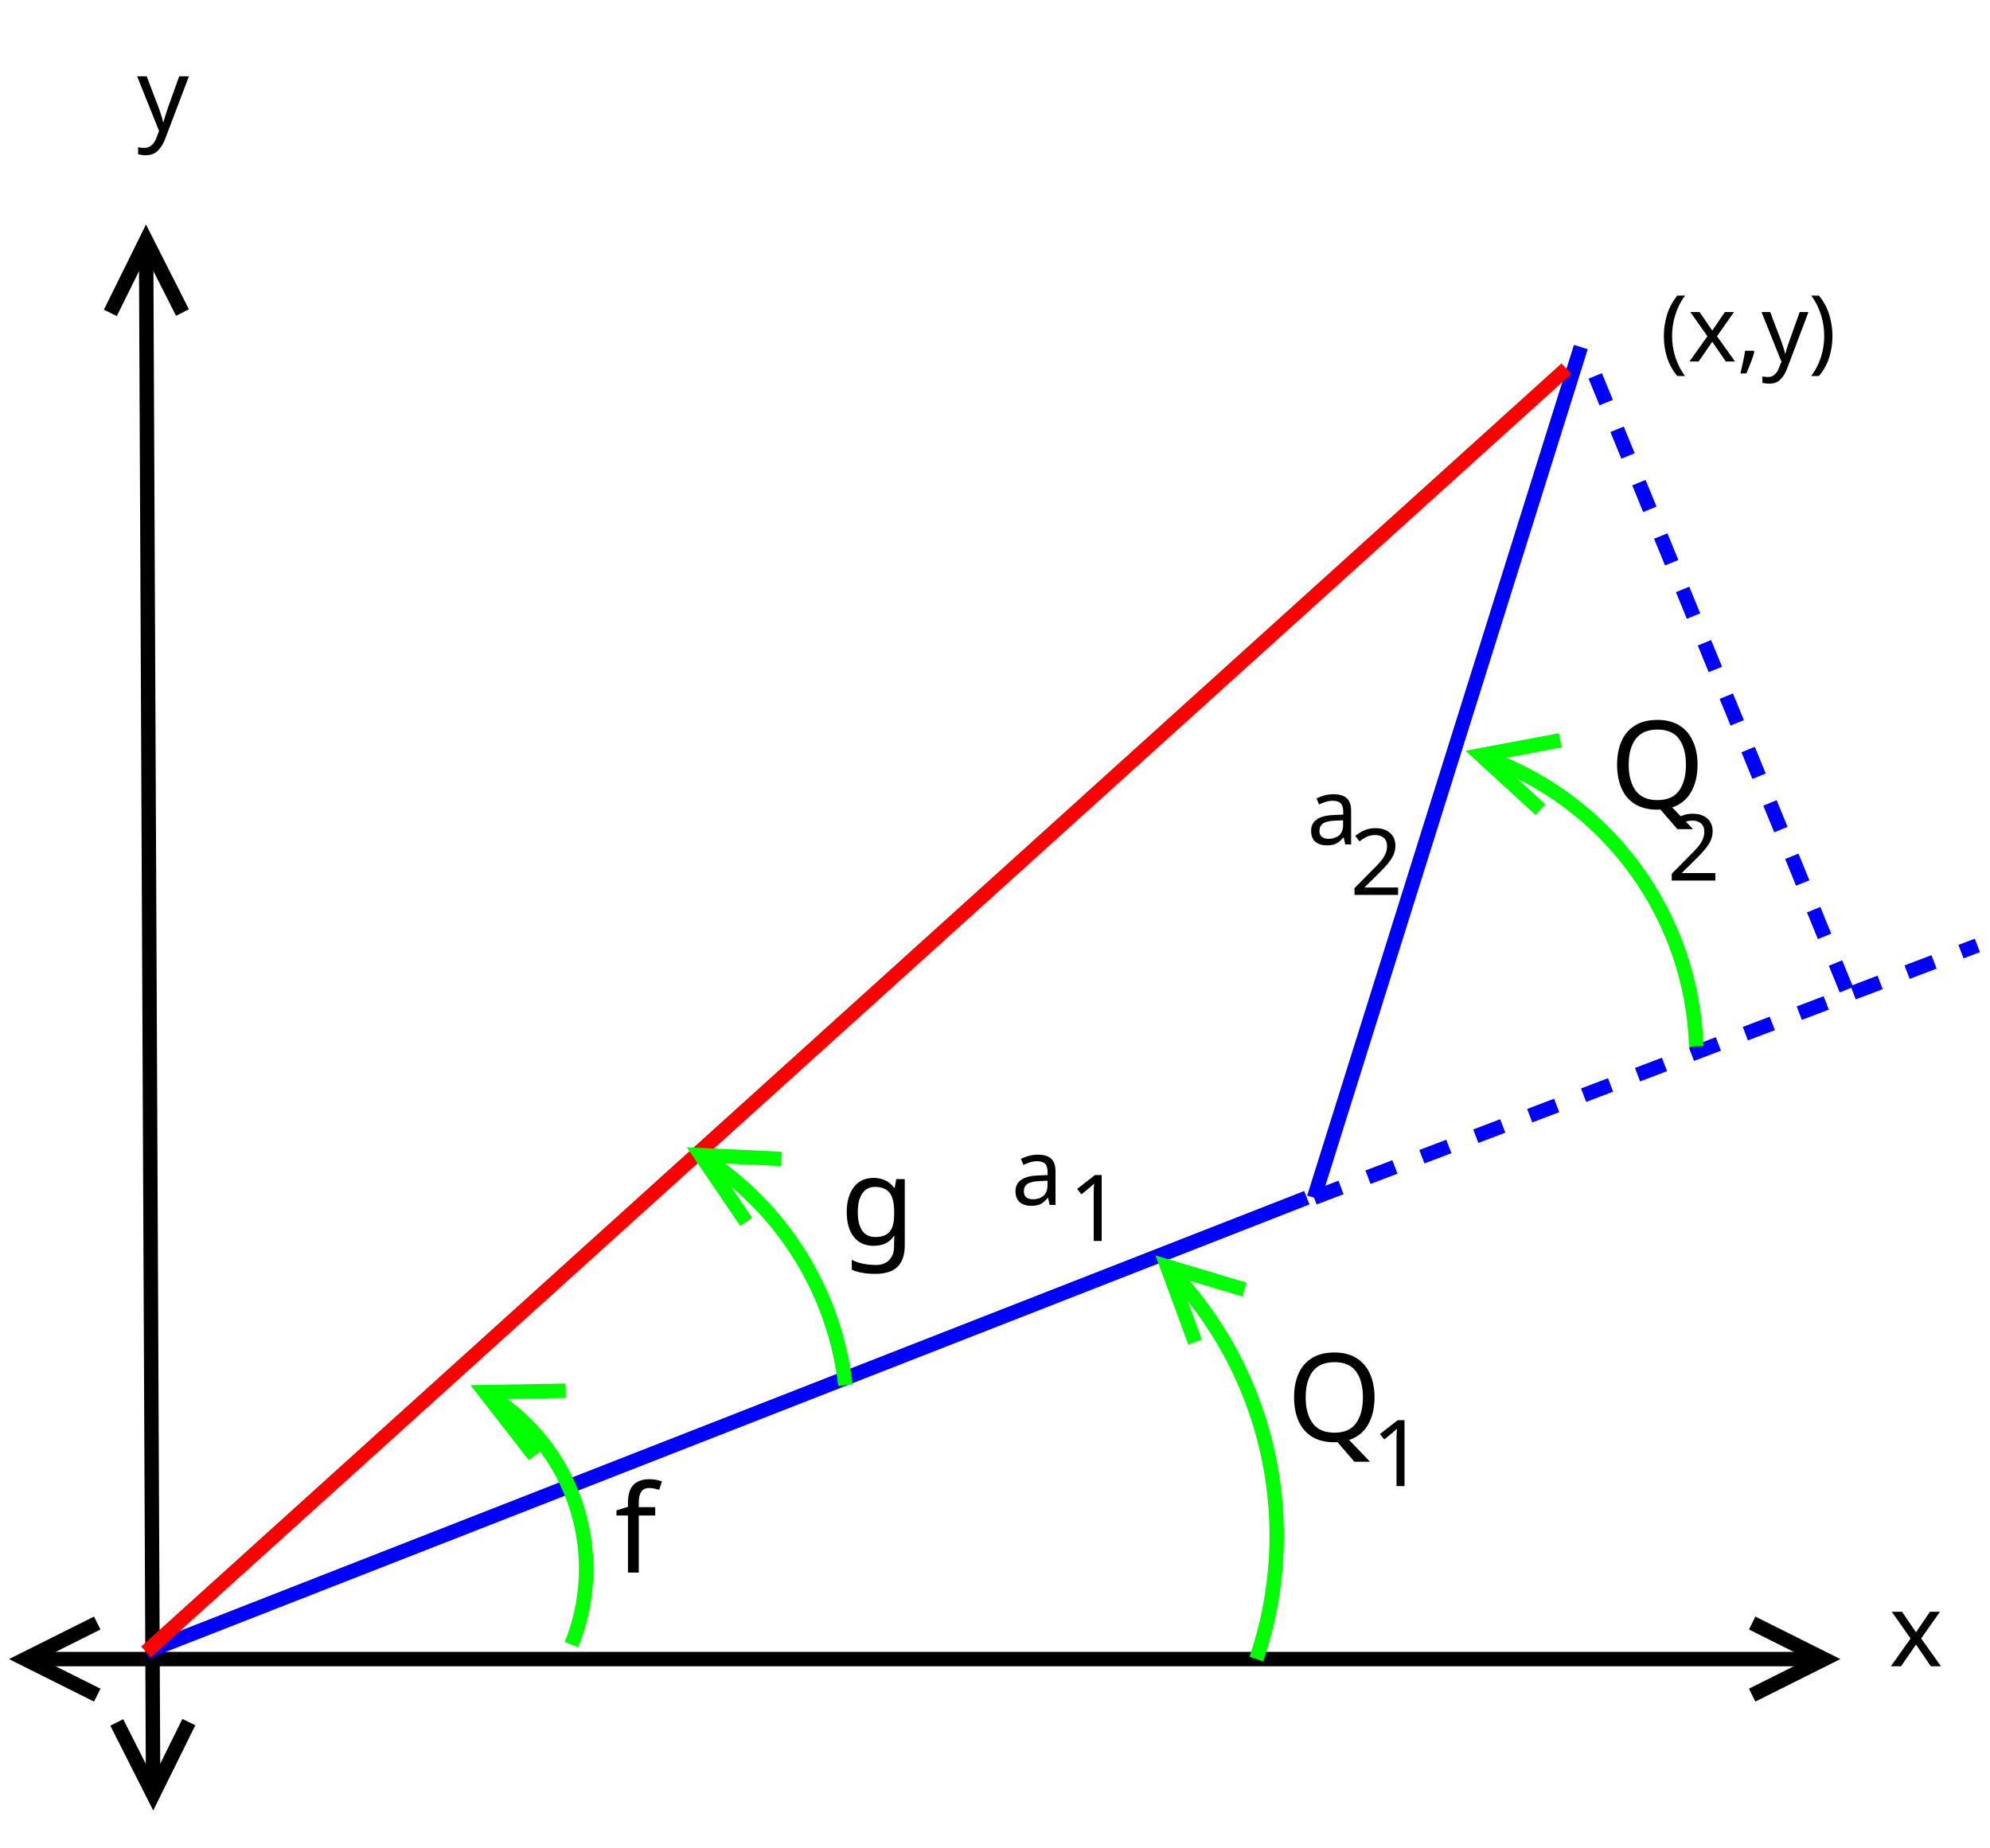
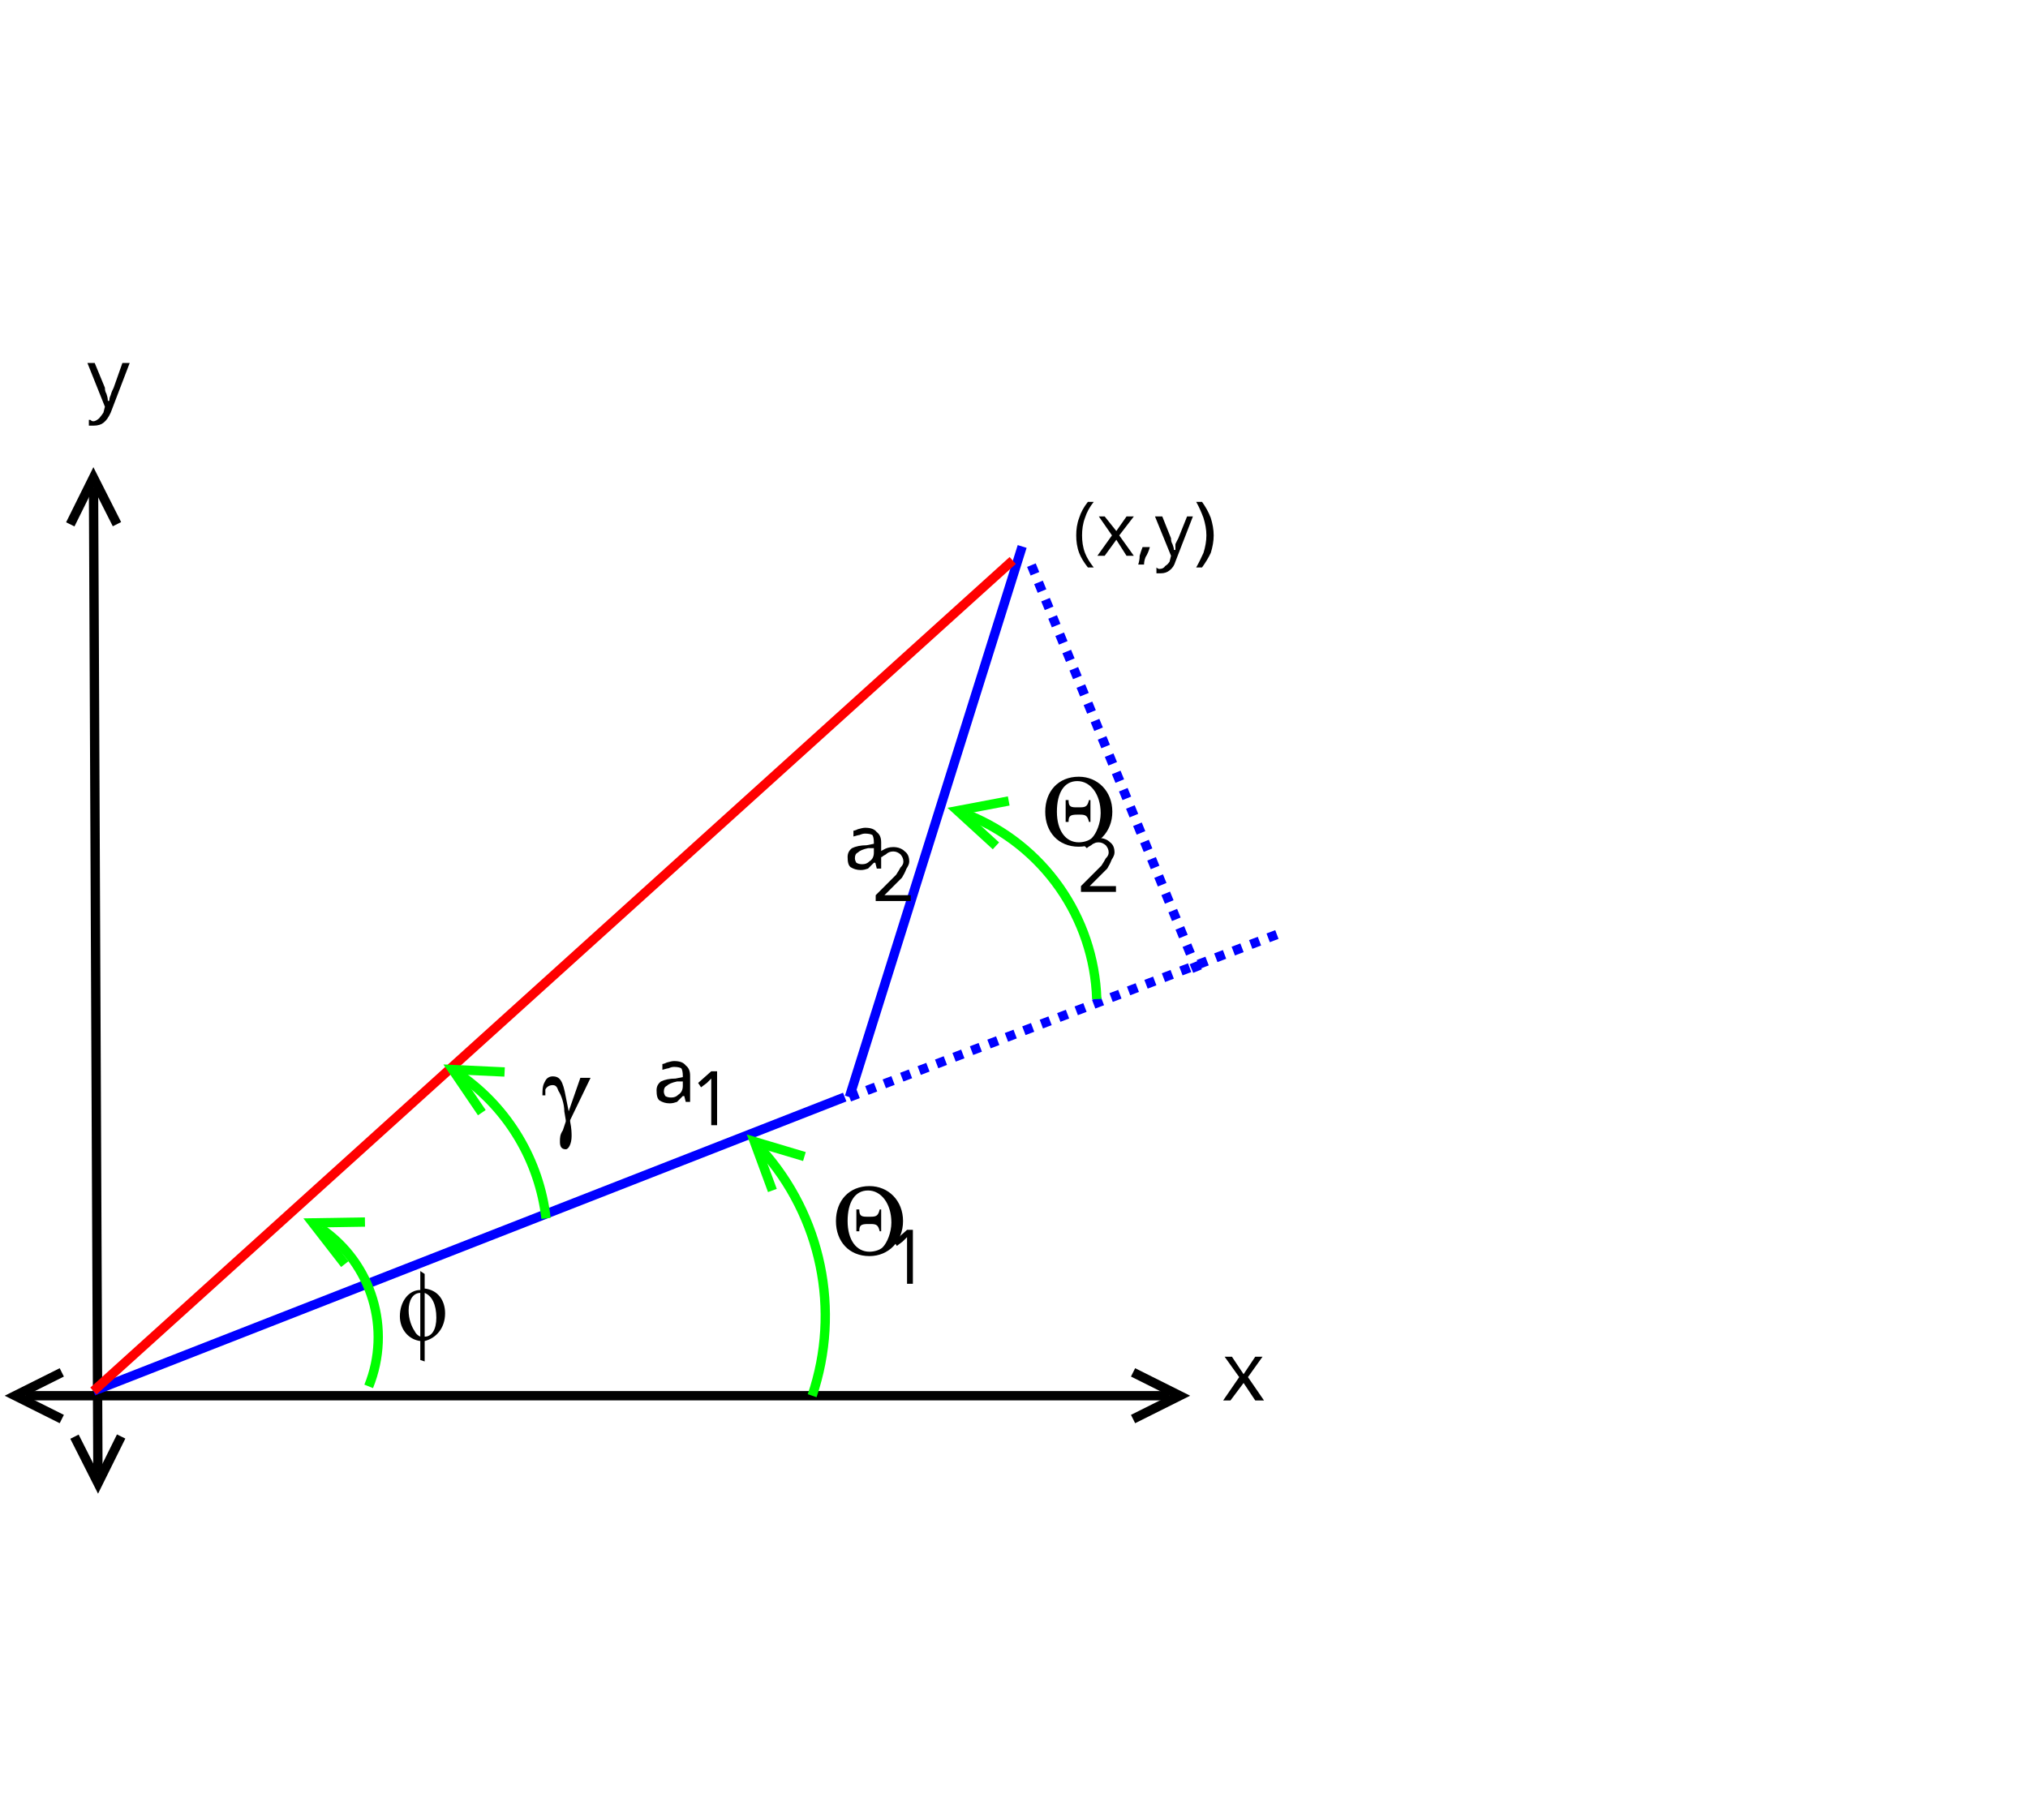
- <svg xmlns="http://www.w3.org/2000/svg" width="14cm" height="13cm" viewBox="159 -6 276 248">
-   <g>
-     <line style="fill: none; fill-opacity:0; stroke-width: 2; stroke: #000000" x1="179.27" y1="25.472" x2="180.23" y2="236.528" />
-     <polyline style="fill: none; fill-opacity:0; stroke-width: 2; stroke: #000000" points="184.306,33.213 179.26,23.236 174.306,33.259 " />
-     <polyline style="fill: none; fill-opacity:0; stroke-width: 2; stroke: #000000" points="175.194,228.787 180.24,238.764 185.194,228.741 " />
-   </g>
-   <g>
-     <line style="fill: none; fill-opacity:0; stroke-width: 2; stroke: #000000" x1="164.722" y1="220" x2="409.778" y2="220" />
-     <polyline style="fill: none; fill-opacity:0; stroke-width: 2; stroke: #000000" points="172.486,215 162.486,220 172.486,225 " />
-     <polyline style="fill: none; fill-opacity:0; stroke-width: 2; stroke: #000000" points="402.014,225 412.014,220 402.014,215 " />
-   </g>
-   <line style="fill: none; fill-opacity:0; stroke-width: 2; stroke: #0000ff" x1="179.25" y1="219" x2="340.25" y2="156" />
-   <line style="fill: none; fill-opacity:0; stroke-width: 2; stroke: #0000ff" x1="341.25" y1="156" x2="378.25" y2="38" />
-   <line style="fill: none; fill-opacity:0; stroke-width: 2; stroke: #ff0000" x1="179.25" y1="219" x2="376.25" y2="41" />
-   <text font-size="12.8" style="fill: #000000;text-anchor:start;font-family:sans-serif;font-style:normal;font-weight:normal" x="299.25" y="157">
-     <tspan x="299.25" y="157">a</tspan>
-   </text>
-   <text font-size="12.8" style="fill: #000000;text-anchor:start;font-family:sans-serif;font-style:normal;font-weight:normal" x="340.25" y="107">
-     <tspan x="340.25" y="107">a</tspan>
-   </text>
-   <text font-size="12.8" style="fill: #000000;text-anchor:start;font-family:sans-serif;font-style:normal;font-weight:normal" x="307.25" y="162">
-     <tspan x="307.25" y="162">1</tspan>
-   </text>
-   <text font-size="12.8" style="fill: #000000;text-anchor:start;font-family:sans-serif;font-style:normal;font-weight:normal" x="346.25" y="114">
-     <tspan x="346.25" y="114">2</tspan>
-   </text>
-   <g>
-     <path style="fill: none; fill-opacity:0; stroke-width: 2; stroke: #00ff00" d="M 333.25,220 A 53.365,53.365 0 0 0 322.37,167.188" />
-     <polyline style="fill: none; fill-opacity:0; stroke-width: 2; stroke: #00ff00" points="331.591,168.736 320.879,165.531 324.742,176.023 " />
-   </g>
-   <g>
-     <path style="fill: none; fill-opacity:0; stroke-width: 2; stroke: #00ff00" d="M 238.25,218 A 28.226,28.226 0 0 0 228.084,184.22" />
-     <polyline style="fill: none; fill-opacity:0; stroke-width: 2; stroke: #00ff00" points="237.446,182.772 226.267,182.965 233.129,191.792 " />
-   </g>
-   <g>
-     <path style="fill: none; fill-opacity:0; stroke-width: 2; stroke: #00ff00" d="M 276.25,182 A 43.595,43.595 0 0 0 258.02,151.373" />
-     <polyline style="fill: none; fill-opacity:0; stroke-width: 2; stroke: #00ff00" points="267.369,150.617 256.201,150.093 262.482,159.342 " />
-   </g>
-   <text font-size="12.8" style="fill: #000000;text-anchor:start;font-family:wasy10;font-style:normal;font-weight:normal" x="439.25" y="133">
-     <tspan x="439.25" y="133" />
-   </text>
-   <text font-size="16.933" style="fill: #000000;text-anchor:start;font-family:SymbolPi;font-style:normal;font-weight:normal" x="382.25" y="102">
-     <tspan x="382.25" y="102">Q</tspan>
-   </text>
-   <text font-size="16.933" style="fill: #000000;text-anchor:start;font-family:SymbolPi;font-style:normal;font-weight:normal" x="244.25" y="208">
-     <tspan x="244.25" y="208">f</tspan>
-   </text>
-   <text font-size="16.933" style="fill: #000000;text-anchor:start;font-family:SymbolPi;font-style:normal;font-weight:normal" x="337.45" y="189.75">
-     <tspan x="337.45" y="189.75">Q</tspan>
-   </text>
-   <line style="fill: none; fill-opacity:0; stroke-width: 2; stroke-dasharray: 4; stroke: #0000ff" x1="341.25" y1="156" x2="433.25" y2="121" />
-   <g>
-     <path style="fill: none; fill-opacity:0; stroke-width: 2; stroke: #00ff00" d="M 394.25,135 A 44.121,44.121 0 0 0 366.467,95.436" />
-     <polyline style="fill: none; fill-opacity:0; stroke-width: 2; stroke: #00ff00" points="375.388,92.547 364.4,94.613 372.646,102.163 " />
-   </g>
-   <text font-size="12.8" style="fill: #000000;text-anchor:start;font-family:sans-serif;font-style:normal;font-weight:normal" x="390.25" y="112">
-     <tspan x="390.25" y="112">2</tspan>
-   </text>
-   <text font-size="12.8" style="fill: #000000;text-anchor:start;font-family:Symbol;font-style:normal;font-weight:normal" x="453.25" y="40">
-     <tspan x="453.25" y="40" />
-   </text>
-   <text font-size="12.8" style="fill: #000000;text-anchor:start;font-family:sans-serif;font-style:normal;font-weight:normal" x="389.25" y="40">
-     <tspan x="389.25" y="40">(x,y)</tspan>
-   </text>
-   <line style="fill: none; fill-opacity:0; stroke-width: 2; stroke-dasharray: 4; stroke: #0000ff" x1="380.25" y1="42" x2="416.25" y2="130" />
-   <text font-size="16.933" style="fill: #000000;text-anchor:start;font-family:SymbolPi;font-style:normal;font-weight:normal" x="275.5" y="162.5">
-     <tspan x="275.5" y="162.5">g</tspan>
-   </text>
-   <text font-size="14.111" style="fill: #000000;text-anchor:start;font-family:Utopia;font-style:normal;font-weight:normal" x="421" y="221">
-     <tspan x="421" y="221">x</tspan>
-   </text>
-   <text font-size="14.111" style="fill: #000000;text-anchor:start;font-family:Utopia;font-style:normal;font-weight:normal" x="178" y="8">
-     <tspan x="178" y="8">y</tspan>
-   </text>
-   <text font-size="12.8" style="fill: #000000;text-anchor:start;font-family:sans-serif;font-style:normal;font-weight:normal" x="349.25" y="196">
-     <tspan x="349.25" y="196">1</tspan>
-   </text>
+ <svg xmlns="http://www.w3.org/2000/svg" width="13.765cm" height="12.355cm" viewBox="7.962 -0.255 21.727 12.100">
+   <line x1="8.964" y1="1.274" x2="9.011" y2="11.826" stroke="#000000" stroke-width="0.100" />
+   <polyline fill="none" stroke="#000000" stroke-width="0.100" points="9.215,1.661 8.963,1.162 8.715,1.663 " />
+   <polyline fill="none" stroke="#000000" stroke-width="0.100" points="8.760,11.439 9.012,11.938 9.260,11.437 " />
+   <line x1="8.236" y1="11.000" x2="20.489" y2="11.000" stroke="#000000" stroke-width="0.100" />
+   <polyline fill="none" stroke="#000000" stroke-width="0.100" points="8.624,10.750 8.124,11.000 8.624,11.250 " />
+   <polyline fill="none" stroke="#000000" stroke-width="0.100" points="20.101,11.250 20.601,11.000 20.101,10.750 " />
+   <line x1="8.963" y1="10.950" x2="17.012" y2="7.800" stroke="#0000FF" stroke-width="0.100" />
+   <line x1="17.062" y1="7.800" x2="18.913" y2="1.900" stroke="#0000FF" stroke-width="0.100" />
+   <line x1="8.963" y1="10.950" x2="18.812" y2="2.050" stroke="#FF0000" stroke-width="0.100" />
+   <text x="14.963" y="7.850" fill="#000000" text-anchor="start" font-size="0.80" font-family="sans" font-style="normal" font-weight="400">
+ a</text>
+   <text x="17.012" y="5.350" fill="#000000" text-anchor="start" font-size="0.80" font-family="sans" font-style="normal" font-weight="400">
+ a</text>
+   <text x="15.363" y="8.100" fill="#000000" text-anchor="start" font-size="0.80" font-family="sans" font-style="normal" font-weight="400">
+ 1</text>
+   <text x="17.312" y="5.700" fill="#000000" text-anchor="start" font-size="0.80" font-family="sans" font-style="normal" font-weight="400">
+ 2</text>
+   <path stroke="#00FF00" fill="none" stroke-width="0.100" d="M 16.663,11.000 A 2.668,2.668 0 0,0 16.118,8.359 " />
+   <polyline fill="none" stroke="#00FF00" stroke-width="0.100" points="16.580,8.437 16.044,8.277 16.237,8.801 " />
+   <path stroke="#00FF00" fill="none" stroke-width="0.100" d="M 11.912,10.900 A 1.411,1.411 0 0,0 11.404,9.211 " />
+   <polyline fill="none" stroke="#00FF00" stroke-width="0.100" points="11.872,9.139 11.313,9.148 11.656,9.590 " />
+   <path stroke="#00FF00" fill="none" stroke-width="0.100" d="M 13.812,9.100 A 2.180,2.180 0 0,0 12.901,7.569 " />
+   <polyline fill="none" stroke="#00FF00" stroke-width="0.100" points="13.368,7.531 12.810,7.505 13.124,7.967 " />
+   <text x="19.113" y="5.100" fill="#000000" text-anchor="start" font-size="1.06" font-family="Standard Symbols PS" font-style="normal" font-weight="400">
+ Q</text>
+   <text x="12.213" y="10.400" fill="#000000" text-anchor="start" font-size="1.06" font-family="Standard Symbols PS" font-style="normal" font-weight="400">
+ f</text>
+   <text x="16.872" y="9.488" fill="#000000" text-anchor="start" font-size="1.06" font-family="Standard Symbols PS" font-style="normal" font-weight="400">
+ Q</text>
+   <line x1="17.062" y1="7.800" x2="21.663" y2="6.050" stroke="#0000FF" stroke-width="0.100" stroke-dasharray="0.10,0.10" />
+   <path stroke="#00FF00" fill="none" stroke-width="0.100" d="M 19.712,6.750 A 2.206,2.206 0 0,0 18.323,4.772 " />
+   <polyline fill="none" stroke="#00FF00" stroke-width="0.100" points="18.769,4.627 18.220,4.731 18.632,5.108 " />
+   <text x="19.512" y="5.600" fill="#000000" text-anchor="start" font-size="0.80" font-family="sans" font-style="normal" font-weight="400">
+ 2</text>
+   <text x="19.462" y="2.000" fill="#000000" text-anchor="start" font-size="0.80" font-family="sans" font-style="normal" font-weight="400">
+ (x,y)</text>
+   <line x1="19.012" y1="2.100" x2="20.812" y2="6.500" stroke="#0000FF" stroke-width="0.100" stroke-dasharray="0.10,0.10" />
+   <text x="13.775" y="8.125" fill="#000000" text-anchor="start" font-size="1.06" font-family="Standard Symbols PS" font-style="normal" font-weight="400">
+ g</text>
+   <text x="21.050" y="11.050" fill="#000000" text-anchor="start" font-size="0.88" font-family="Utopia" font-style="normal" font-weight="400">
+ x</text>
+   <text x="8.900" y="0.400" fill="#000000" text-anchor="start" font-size="0.88" font-family="Utopia" font-style="normal" font-weight="400">
+ y</text>
+   <text x="17.462" y="9.800" fill="#000000" text-anchor="start" font-size="0.80" font-family="sans" font-style="normal" font-weight="400">
+ 1</text>
</svg>
